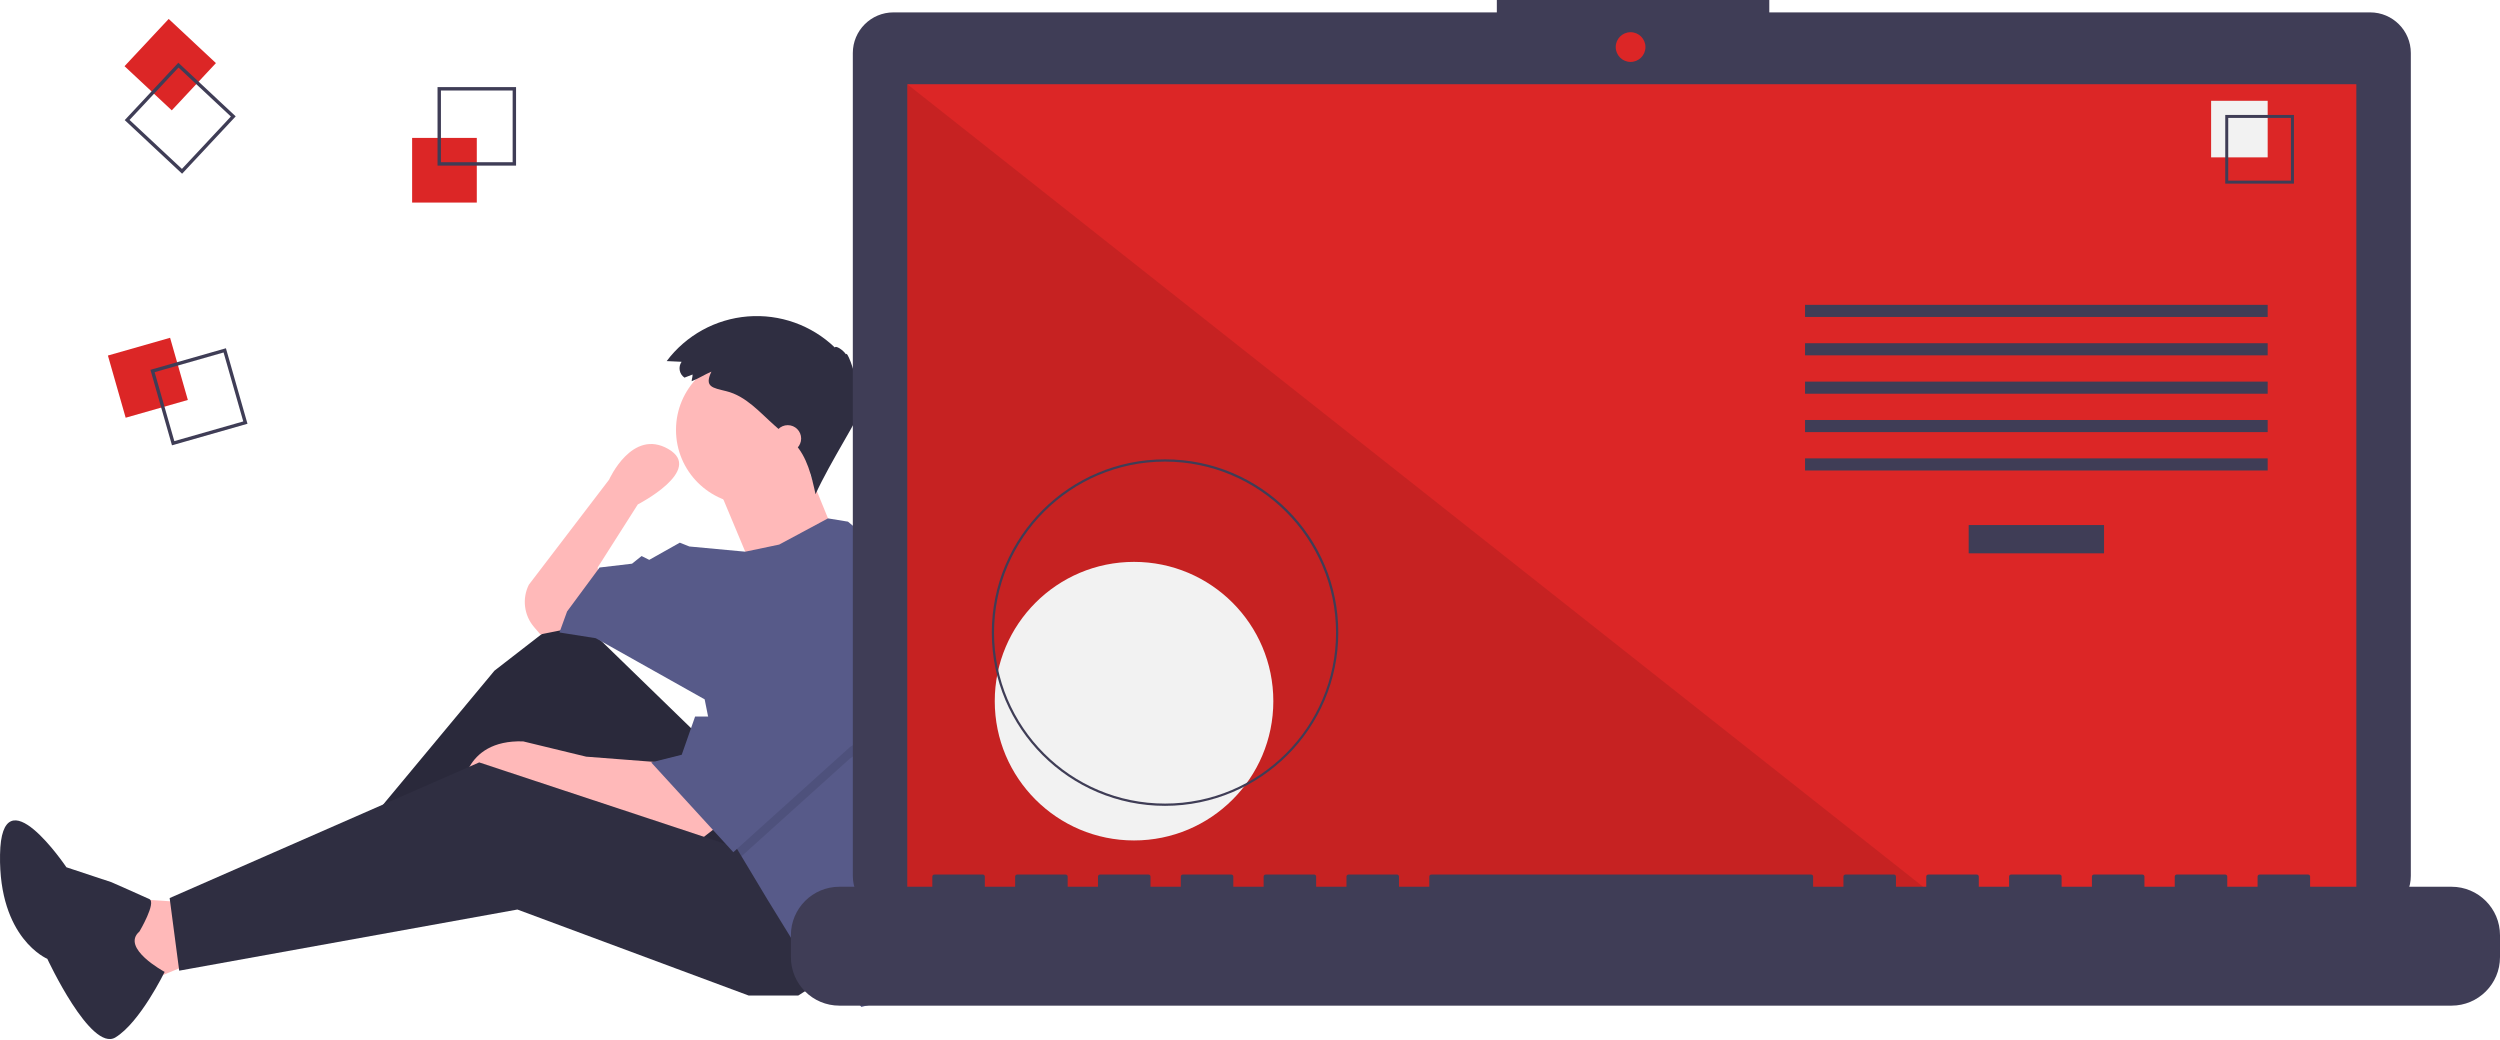
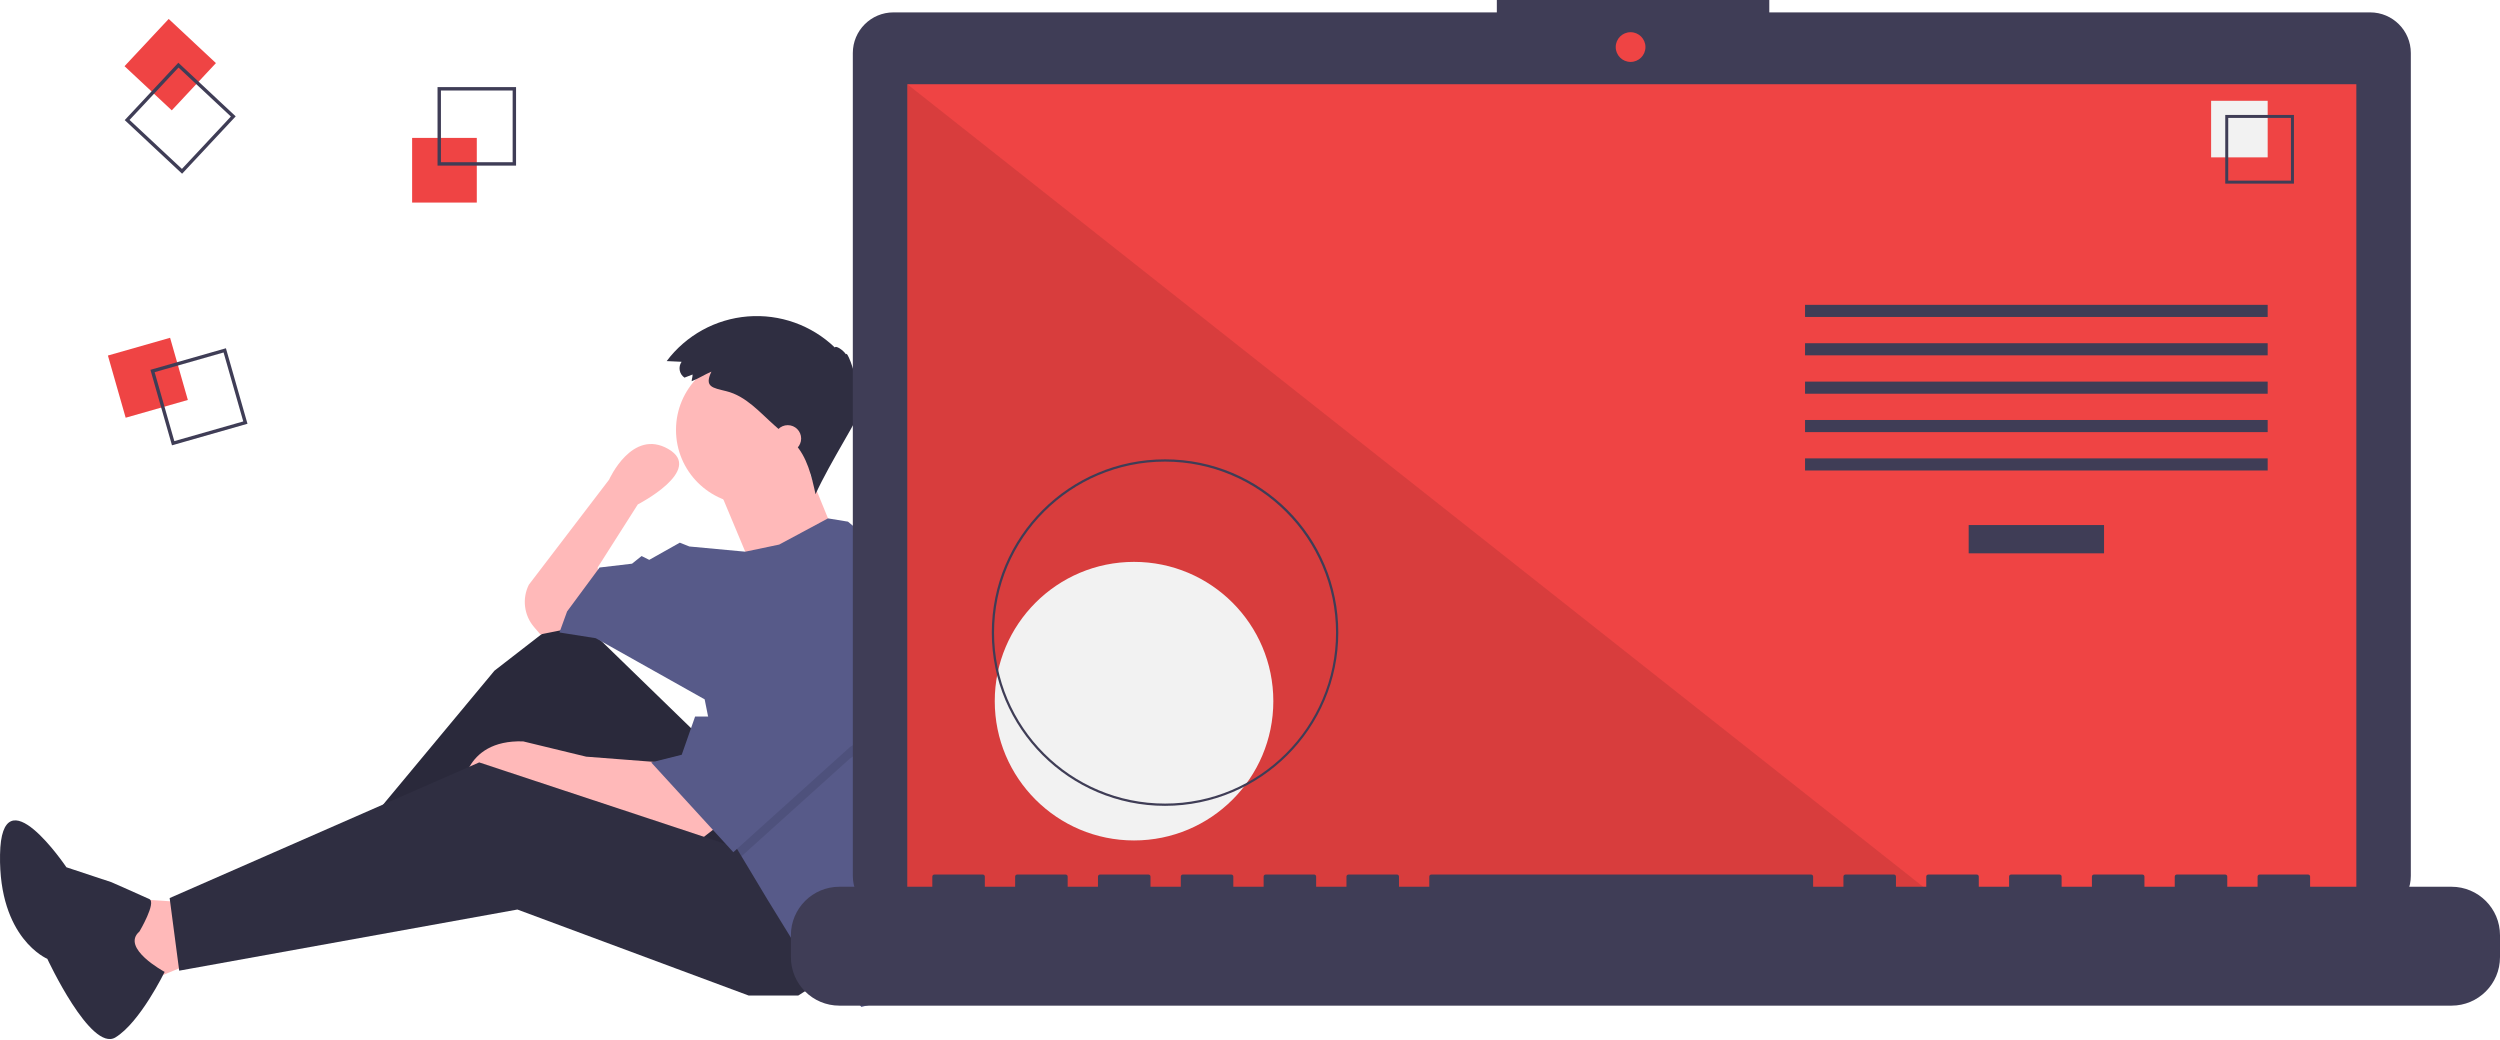
<svg xmlns="http://www.w3.org/2000/svg" id="e189b3b9-b88e-4ad6-86fc-a3cf637fca9f" data-name="Layer 1" width="1082.439" height="449.881" viewBox="0 0 1082.439 449.881">
  <polygon points="77.591 390.495 52.772 388.84 61.045 426.069 89.173 414.487 77.591 390.495" fill="#ffb9b9" />
  <polygon points="305.1 321.001 247.189 264.744 214.096 290.391 148.739 368.985 156.185 380.567 235.606 326.792 289.381 397.113 340.674 371.467 305.1 321.001" fill="#2f2e41" />
  <polygon points="305.1 321.001 247.189 264.744 214.096 290.391 148.739 368.985 156.185 380.567 235.606 326.792 289.381 397.113 340.674 371.467 305.1 321.001" opacity="0.1" />
  <path d="M368.845,583.289l-7.446,5.791-60.393-20.683-14.064-5.791-28.128,5.791s0-23.165,26.474-22.337l27.301,6.618,32.265,2.482Z" transform="translate(-58.78049 -225.0594)" fill="#ffb9b9" />
  <polygon points="363.839 419.451 345.638 431.033 324.128 431.033 224.024 393.804 77.591 420.278 73.454 388.84 207.478 330.102 324.956 368.985 363.839 419.451" fill="#2f2e41" />
  <path d="M305.142,497.249l-12.41,2.482-2.704-3.155a16.717,16.717,0,0,1-2.26-18.355h0l34.747-45.502s9.928-22.337,25.646-13.237-13.237,23.992-13.237,23.992l-17.373,27.301,1.655,14.064Z" transform="translate(-58.78049 -225.0594)" fill="#ffb9b9" />
  <circle cx="324.956" cy="186.15" r="32.265" fill="#ffb9b9" />
  <path d="M369.258,434.788,384.15,470.362l35.574-14.892s-11.582-28.128-11.582-28.956S369.258,434.788,369.258,434.788Z" transform="translate(-58.78049 -225.0594)" fill="#ffb9b9" />
  <path d="M467.22,540.029a185.383,185.383,0,0,1-9.092,57.341l-2.416,7.429-11.582,52.948-12.41,3.309-9.1-11.582L404.419,636.237l-13.237-21.51-11.351-18.912-3.541-5.907-12.41-62.048L316.724,501.386l-15.719-2.482,3.309-9.1,14.064-19.028L332.443,469.121l4.137-3.309,3.309,1.655,13.237-7.446,4.137,1.655,24.19,2.25,14.693-3.078L417.275,449.506l8.654,1.415,29.783,24.819A185.22,185.22,0,0,1,467.22,540.029Z" transform="translate(-58.78049 -225.0594)" fill="#575a89" />
  <path d="M119.171,628.365s7.41-12.559,4.28-14.025-16.422-7.311-16.422-7.311l-19.492-6.46s-28.126-41.801-28.743-5.45,20.479,45.089,20.479,45.089S98.088,680.7,108.747,674.243,130.07,645.867,130.07,645.867,110.85,635.535,119.171,628.365Z" transform="translate(-58.78049 -225.0594)" fill="#2f2e41" />
  <polygon points="399.413 307.764 367.975 328.447 321.051 370.755 317.51 364.848 307.582 315.21 310.064 315.21 335.711 268.054 399.413 307.764" opacity="0.1" />
  <polygon points="335.711 263.09 310.064 310.246 300.964 310.246 295.173 326.792 281.936 330.102 317.51 368.985 367.975 323.483 399.413 302.8 335.711 263.09" fill="#575a89" />
  <path d="M358.64,387.219l-3.496,1.345a4.88,4.88,0,0,1-1.248-6.86l-6.46-.302a48.782,48.782,0,0,1,72.825-5.87c.294-1.013,3.5.958,4.809,2.956.44-1.648,3.446,6.32,4.509,11.952.492-1.875,2.385,1.152.727,4.057,1.051-.154,1.525,2.535.712,4.032,1.149-.54.956,2.669-.291,4.813,1.64-.146-12.935,22.476-18.837,35.696-1.714-7.873-3.64-16.164-9.166-22.029-.939-.997-1.968-1.905-2.994-2.811l-5.554-4.902c-6.458-5.7-12.332-12.736-20.935-14.866-5.912-1.464-9.651-1.795-6.429-8.457-2.911,1.215-5.629,3.021-8.566,4.15C358.287,389.192,358.698,388.151,358.64,387.219Z" transform="translate(-58.78049 -225.0594)" fill="#2f2e41" />
  <circle cx="341.088" cy="189.873" r="5.791" fill="#ffb9b9" />
-   <rect x="178.439" y="59.71" width="28" height="28" fill="#dc2626" />
+   <rect x="178.439" y="59.71" width="28" height="28" fill="#ef4444" />
  <path d="M282.22,296.77h-34v-34h34Zm-32.522-1.478h31.043V264.248H249.698Z" transform="translate(-58.78049 -225.0594)" fill="#3f3d56" />
-   <rect x="108.808" y="374.617" width="28" height="28" transform="translate(403.9876 -61.23638) rotate(74.06317)" fill="#dc2626" />
+   <rect x="108.808" y="374.617" width="28" height="28" transform="translate(403.9876 -61.23638) rotate(74.06317)" fill="#ef4444" />
  <path d="M133.243,417.876l-9.336-32.693,32.693-9.336,9.336,32.693Zm-7.508-31.678,8.524,29.85,29.85-8.524-8.524-29.85Z" transform="translate(-58.78049 -225.0594)" fill="#3f3d56" />
-   <rect x="118.487" y="239.049" width="28" height="28" transform="translate(349.0467 103.9752) rotate(133.0628)" fill="#dc2626" />
+   <rect x="118.487" y="239.049" width="28" height="28" transform="translate(349.0467 103.9752) rotate(133.0628)" fill="#ef4444" />
  <path d="M112.781,277.063l23.215-24.841,24.841,23.215-23.215,24.841Zm23.286-22.751-21.196,22.681L137.551,298.189l21.196-22.681Z" transform="translate(-58.78049 -225.0594)" fill="#3f3d56" />
  <path d="M1085.012,230.422H824.843v-5.362h-117.971v5.362H445.63a17.599,17.599,0,0,0-17.599,17.599V604.272A17.599,17.599,0,0,0,445.63,621.871H1085.012a17.599,17.599,0,0,0,17.599-17.599V248.02A17.599,17.599,0,0,0,1085.012,230.422Z" transform="translate(-58.78049 -225.0594)" fill="#3f3d56" />
-   <rect x="392.845" y="36.464" width="627.391" height="353.913" fill="#dc2626" />
-   <circle cx="706.004" cy="20.377" r="6.435" fill="#dc2626" />
+   <rect x="392.845" y="36.464" width="627.391" height="353.913" fill="#ef4444" />
+   <circle cx="706.004" cy="20.377" r="6.435" fill="#ef4444" />
  <polygon points="840.813 390.377 392.845 390.377 392.845 36.464 840.813 390.377" opacity="0.1" />
  <circle cx="491.013" cy="303.587" r="60.307" fill="#f2f2f2" />
  <path d="M563.218,573.972A75.016,75.016,0,1,1,638.234,498.957,75.101,75.101,0,0,1,563.218,573.972Zm0-149.051A74.035,74.035,0,1,0,637.253,498.957,74.119,74.119,0,0,0,563.218,424.921Z" transform="translate(-58.78049 -225.0594)" fill="#3f3d56" />
  <rect x="852.392" y="227.332" width="58.605" height="12.246" fill="#3f3d56" />
  <rect x="781.541" y="131.989" width="200.307" height="5.248" fill="#3f3d56" />
  <rect x="781.541" y="148.608" width="200.307" height="5.248" fill="#3f3d56" />
  <rect x="781.541" y="165.228" width="200.307" height="5.248" fill="#3f3d56" />
  <rect x="781.541" y="181.847" width="200.307" height="5.248" fill="#3f3d56" />
  <rect x="781.541" y="198.467" width="200.307" height="5.248" fill="#3f3d56" />
  <rect x="957.356" y="43.644" width="24.492" height="24.492" fill="#f2f2f2" />
  <path d="M1052,304.566h-29.74v-29.74h29.74Zm-28.447-1.293h27.154V276.119h-27.154Z" transform="translate(-58.78049 -225.0594)" fill="#3f3d56" />
  <path d="M1120.227,609.001h-61.229v-4.412a.875.875,0,0,0-.875-.875h-20.993a.875.875,0,0,0-.875.875v4.412H1023.134v-4.412a.875.875,0,0,0-.875-.875h-20.993a.875.875,0,0,0-.875.875v4.412H987.272v-4.412a.875.875,0,0,0-.875-.875H965.404a.875.875,0,0,0-.875.875v4.412H951.409v-4.412a.875.875,0,0,0-.875-.875H929.541a.875.875,0,0,0-.875.875v4.412H915.546v-4.412a.875.875,0,0,0-.875-.875h-20.993a.875.875,0,0,0-.875.875v4.412H879.683v-4.412a.875.875,0,0,0-.875-.875H857.815a.875.875,0,0,0-.875.875v4.412H843.82v-4.412a.875.875,0,0,0-.875-.875H678.501a.875.875,0,0,0-.875.875v4.412H664.506v-4.412a.875.875,0,0,0-.875-.875H642.638a.875.875,0,0,0-.875.875v4.412H628.643v-4.412a.875.875,0,0,0-.875-.875H606.775a.875.875,0,0,0-.875.875v4.412H592.78v-4.412a.875.875,0,0,0-.875-.875H570.912a.875.875,0,0,0-.875.875v4.412H556.917v-4.412a.875.875,0,0,0-.875-.875H535.049a.875.875,0,0,0-.875.875v4.412H521.054v-4.412a.875.875,0,0,0-.875-.875H499.186a.875.875,0,0,0-.875.875v4.412H485.191v-4.412a.875.875,0,0,0-.875-.875h-20.993a.875.875,0,0,0-.875.875v4.412H422.212a20.993,20.993,0,0,0-20.993,20.993v9.492a20.993,20.993,0,0,0,20.993,20.993H1120.227a20.993,20.993,0,0,0,20.993-20.993v-9.492A20.993,20.993,0,0,0,1120.227,609.001Z" transform="translate(-58.78049 -225.0594)" fill="#3f3d56" />
</svg>
